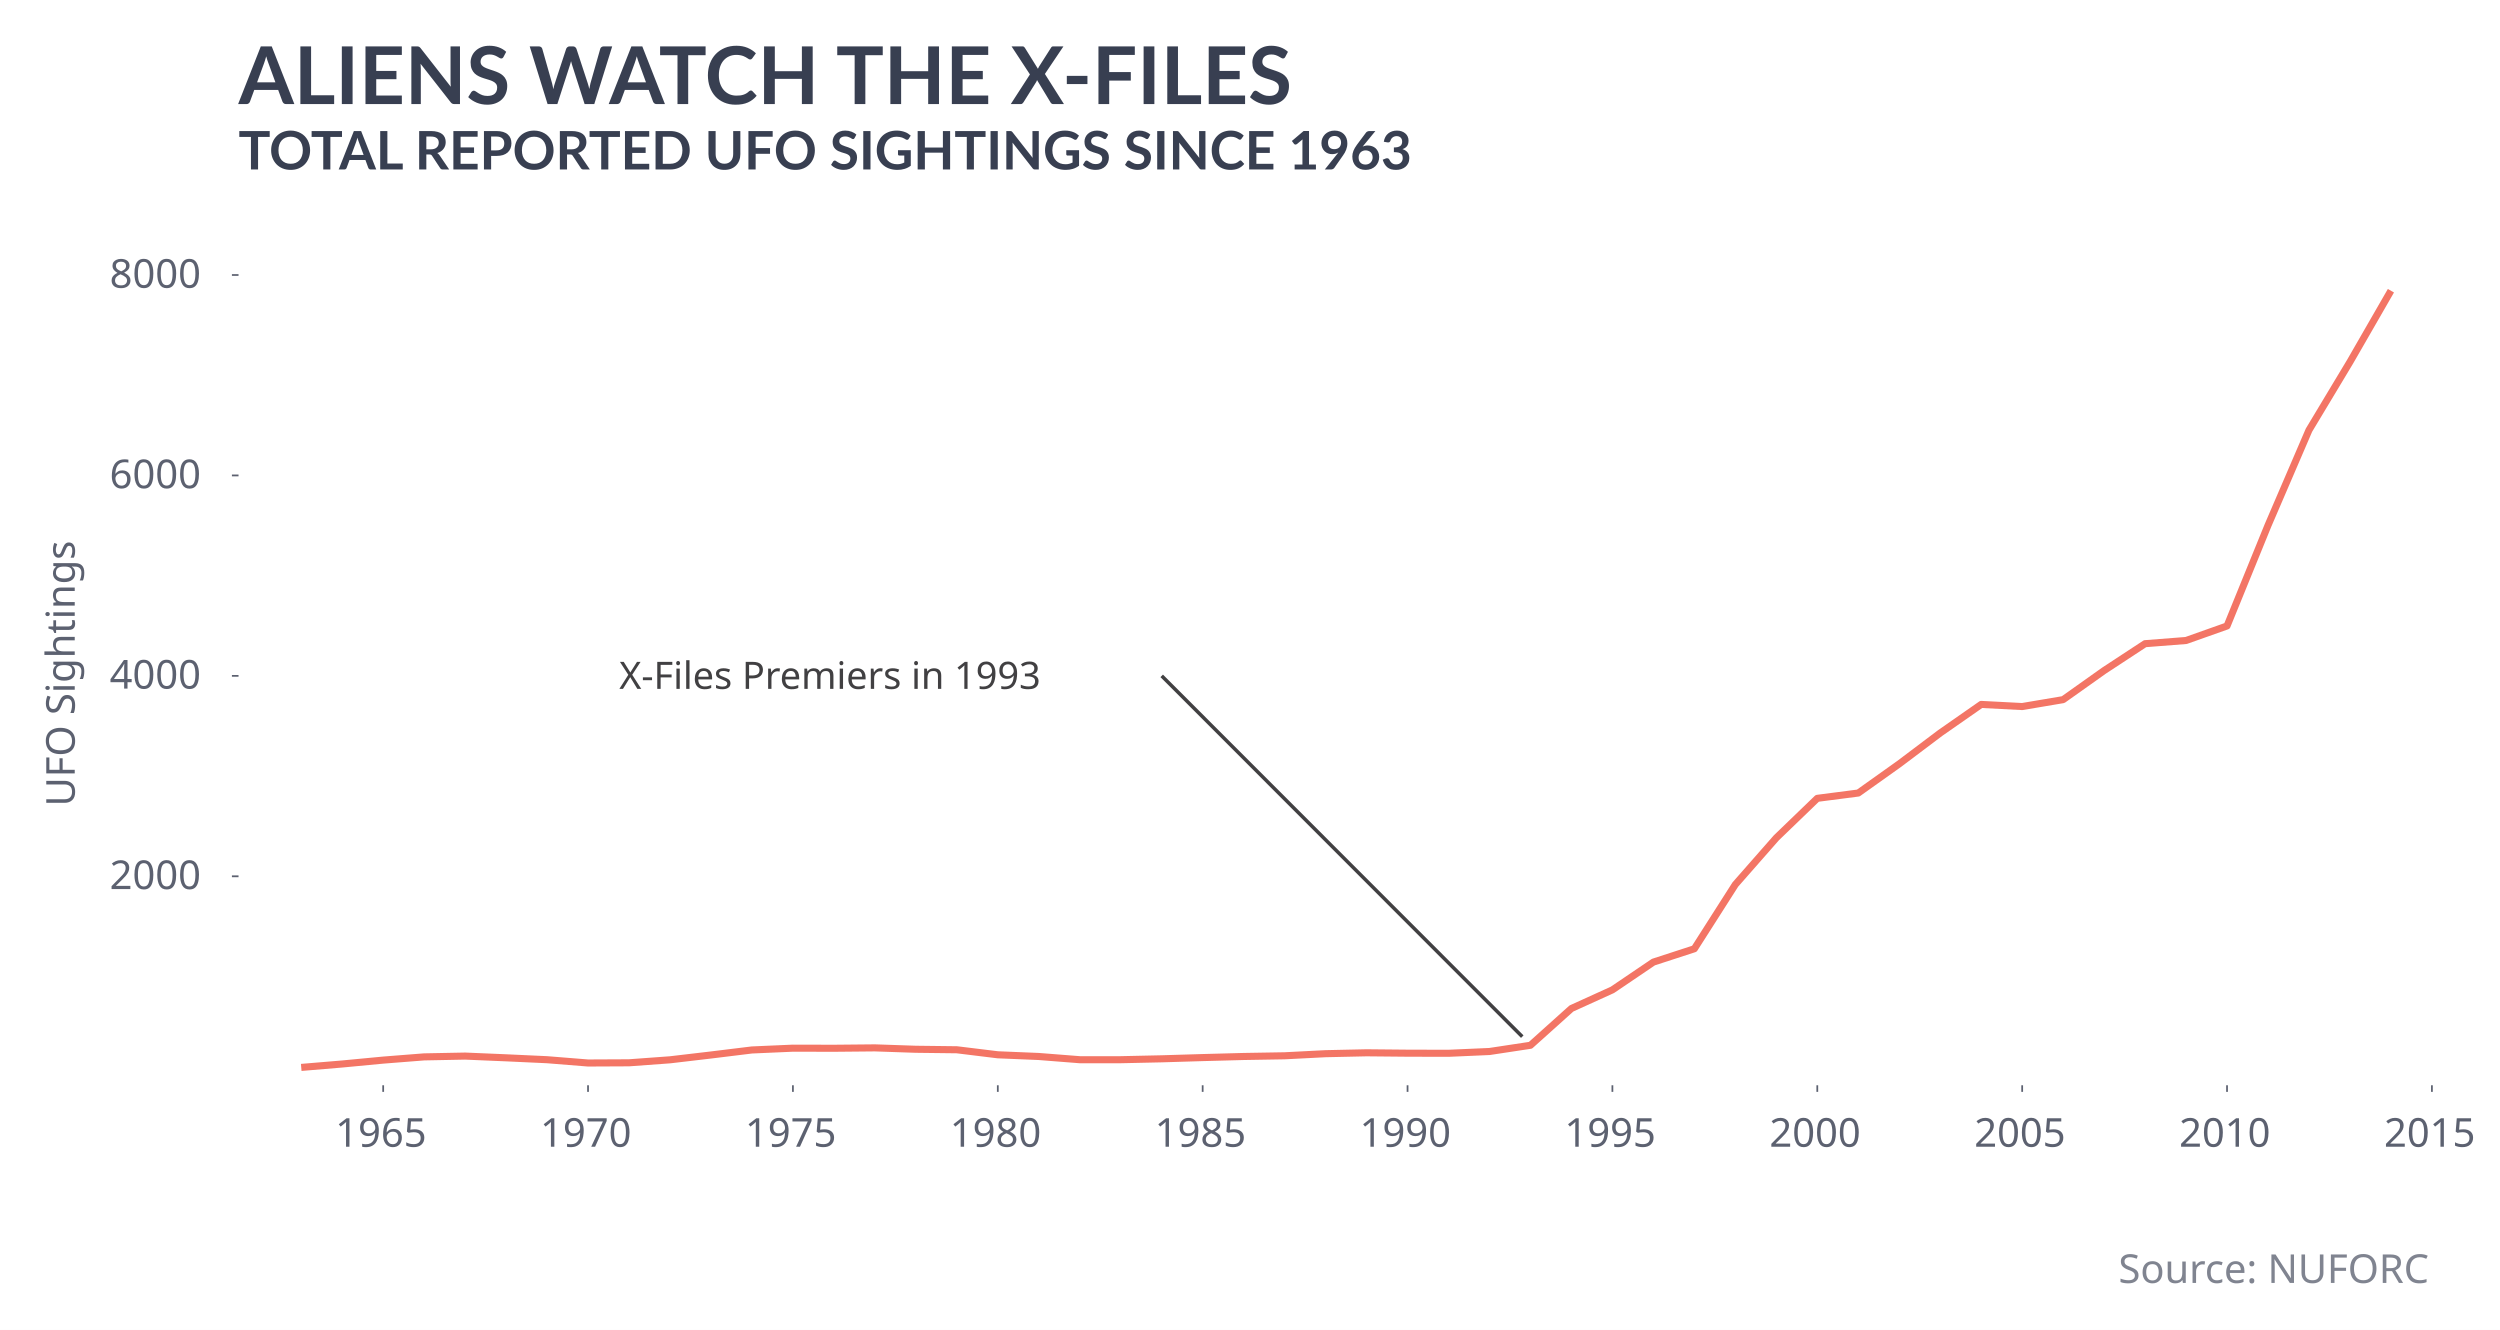
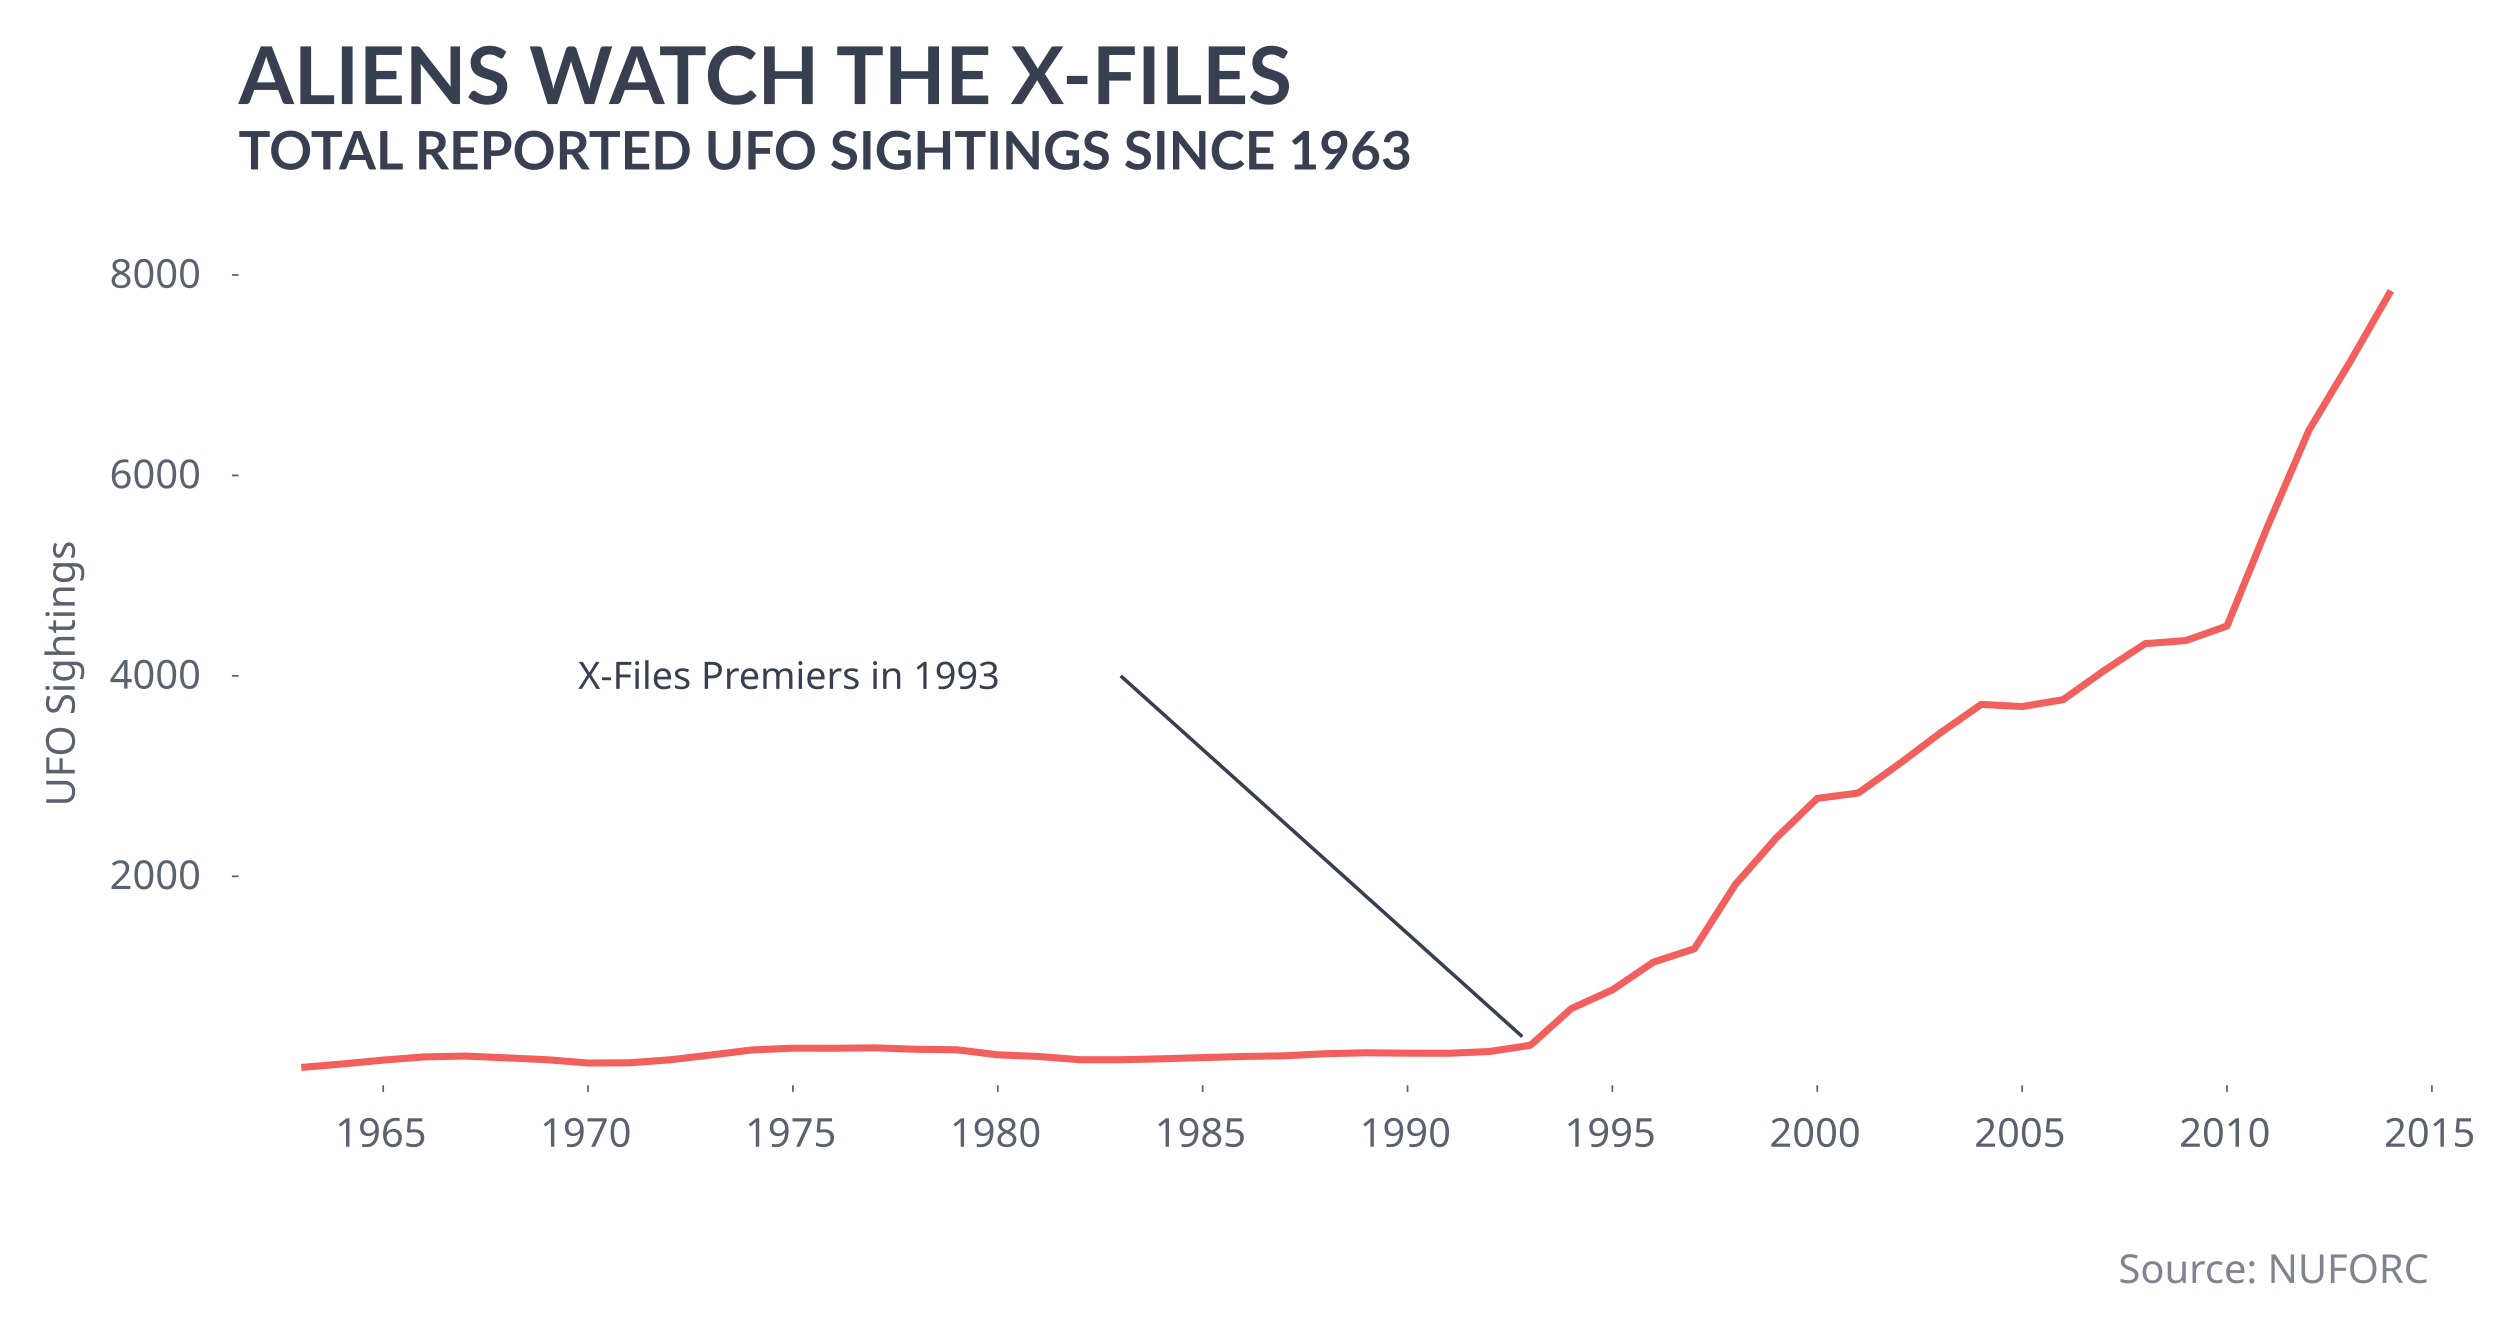
<svg xmlns="http://www.w3.org/2000/svg" viewBox="0 0 752.00 400.00">
  <defs>
    <style type="text/css">
    line, polyline, path, rect, circle {
      fill: none;
      stroke: #000000;
      stroke-linecap: round;
      stroke-linejoin: round;
      stroke-miterlimit: 10.00;
    }
  </style>
  </defs>
  <rect width="100%" height="100%" style="stroke: none; fill: #FFFFFF;" />
  <rect x="0.00" y="0.00" width="752.00" height="400.00" style="stroke-width: 0.00; stroke: #FFFFFF; fill: #FFFFFF;" />
  <defs>
    <clipPath id="cpNzEuNzQ3Nnw3MzguMDUyfDMyNi40NDV8NjUuMDg0Mw==">
      <rect x="71.75" y="65.08" width="666.30" height="261.36" />
    </clipPath>
  </defs>
  <rect x="71.75" y="65.08" width="666.30" height="261.36" style="stroke-width: 1.07; stroke: none;" clip-path="url(#cpNzEuNzQ3Nnw3MzguMDUyfDMyNi40NDV8NjUuMDg0Mw==)" />
-   <line x1="457.90" y1="311.82" x2="349.44" y2="203.30" style="stroke-width: 1.07; stroke: #414042; stroke-linecap: butt;" clip-path="url(#cpNzEuNzQ3Nnw3MzguMDUyfDMyNi40NDV8NjUuMDg0Mw==)" />
+   <line x1="457.90" y1="311.82" x2="337.11" y2="203.30" style="stroke-width: 1.07; stroke: #383F51; stroke-linecap: butt;" clip-path="url(#cpNzEuNzQ3Nnw3MzguMDUyfDMyNi40NDV8NjUuMDg0Mw==)" />
  <g clip-path="url(#cpNzEuNzQ3Nnw3MzguMDUyfDMyNi40NDV8NjUuMDg0Mw==)">
-     <text x="186.26" y="207.22" style="font-size: 11.38px; fill: #414042; font-family: Roboto Mono;" textLength="158.43px" lengthAdjust="spacingAndGlyphs">X-Files Premiers in 1993</text>
+     <text x="173.93" y="207.22" style="font-size: 11.38px; fill: #383F51; font-family: Roboto Mono;" textLength="158.43px" lengthAdjust="spacingAndGlyphs">X-Files Premiers in 1993</text>
  </g>
-   <polyline points="90.61,321.08 102.93,320.05 115.26,318.88 127.58,317.91 139.91,317.67 152.23,318.19 164.56,318.76 176.88,319.75 189.21,319.69 201.53,318.79 213.86,317.34 226.18,315.83 238.51,315.29 250.83,315.32 263.16,315.20 275.48,315.62 287.81,315.77 300.14,317.28 312.46,317.79 324.79,318.76 337.11,318.76 349.44,318.49 361.76,318.12 374.09,317.79 386.41,317.58 398.74,316.95 411.06,316.68 423.39,316.80 435.71,316.83 448.04,316.29 460.36,314.42 472.69,303.35 485.01,297.75 497.34,289.40 509.66,285.39 521.99,266.06 534.32,252.02 546.64,240.14 558.97,238.54 571.29,229.77 583.62,220.48 595.94,211.89 608.27,212.53 620.59,210.45 632.92,201.70 645.24,193.62 657.57,192.66 669.89,188.29 682.22,158.02 694.54,129.38 706.87,108.86 719.19,87.45 " style="stroke-width: 2.13; stroke: #F37565; stroke-linecap: butt;" clip-path="url(#cpNzEuNzQ3Nnw3MzguMDUyfDMyNi40NDV8NjUuMDg0Mw==)" />
+   <polyline points="90.61,321.08 102.93,320.05 115.26,318.88 127.58,317.91 139.91,317.67 152.23,318.19 164.56,318.76 176.88,319.75 189.21,319.69 201.53,318.79 213.86,317.34 226.18,315.83 238.51,315.29 250.83,315.32 263.16,315.20 275.48,315.62 287.81,315.77 300.14,317.28 312.46,317.79 324.79,318.76 337.11,318.76 349.44,318.49 361.76,318.12 374.09,317.79 386.41,317.58 398.74,316.95 411.06,316.68 423.39,316.80 435.71,316.83 448.04,316.29 460.36,314.42 472.69,303.35 485.01,297.75 497.34,289.40 509.66,285.39 521.99,266.06 534.32,252.02 546.64,240.14 558.97,238.54 571.29,229.77 583.62,220.48 595.94,211.89 608.27,212.53 620.59,210.45 632.92,201.70 645.24,193.62 657.57,192.66 669.89,188.29 682.22,158.02 694.54,129.38 706.87,108.86 719.19,87.45 " style="stroke-width: 2.13; stroke: #F25F5C; stroke-linecap: butt;" clip-path="url(#cpNzEuNzQ3Nnw3MzguMDUyfDMyNi40NDV8NjUuMDg0Mw==)" />
  <defs>
    <clipPath id="cpMHw3NTJ8NDAwfDA=">
      <rect x="0.00" y="0.00" width="752.00" height="400.00" />
    </clipPath>
  </defs>
  <g clip-path="url(#cpMHw3NTJ8NDAwfDA=)">
    <text x="32.98" y="267.43" style="font-size: 12.00px; fill: #5C6170; font-family: Roboto Mono Medium;" textLength="28.80px" lengthAdjust="spacingAndGlyphs">2000</text>
  </g>
  <g clip-path="url(#cpMHw3NTJ8NDAwfDA=)">
    <text x="32.98" y="207.14" style="font-size: 12.00px; fill: #5C6170; font-family: Roboto Mono Medium;" textLength="28.80px" lengthAdjust="spacingAndGlyphs">4000</text>
  </g>
  <g clip-path="url(#cpMHw3NTJ8NDAwfDA=)">
    <text x="32.98" y="146.85" style="font-size: 12.00px; fill: #5C6170; font-family: Roboto Mono Medium;" textLength="28.80px" lengthAdjust="spacingAndGlyphs">6000</text>
  </g>
  <g clip-path="url(#cpMHw3NTJ8NDAwfDA=)">
    <text x="32.98" y="86.56" style="font-size: 12.00px; fill: #5C6170; font-family: Roboto Mono Medium;" textLength="28.80px" lengthAdjust="spacingAndGlyphs">8000</text>
  </g>
  <polyline points="69.76,263.59 71.75,263.59 " style="stroke-width: 0.53; stroke: #5C6170; stroke-linecap: butt;" clip-path="url(#cpMHw3NTJ8NDAwfDA=)" />
  <polyline points="69.76,203.30 71.75,203.30 " style="stroke-width: 0.53; stroke: #5C6170; stroke-linecap: butt;" clip-path="url(#cpMHw3NTJ8NDAwfDA=)" />
  <polyline points="69.76,143.01 71.75,143.01 " style="stroke-width: 0.53; stroke: #5C6170; stroke-linecap: butt;" clip-path="url(#cpMHw3NTJ8NDAwfDA=)" />
  <polyline points="69.76,82.72 71.75,82.72 " style="stroke-width: 0.53; stroke: #5C6170; stroke-linecap: butt;" clip-path="url(#cpMHw3NTJ8NDAwfDA=)" />
  <polyline points="115.26,328.44 115.26,326.44 " style="stroke-width: 0.53; stroke: #5C6170; stroke-linecap: butt;" clip-path="url(#cpMHw3NTJ8NDAwfDA=)" />
  <polyline points="176.88,328.44 176.88,326.44 " style="stroke-width: 0.53; stroke: #5C6170; stroke-linecap: butt;" clip-path="url(#cpMHw3NTJ8NDAwfDA=)" />
  <polyline points="238.51,328.44 238.51,326.44 " style="stroke-width: 0.53; stroke: #5C6170; stroke-linecap: butt;" clip-path="url(#cpMHw3NTJ8NDAwfDA=)" />
  <polyline points="300.14,328.44 300.14,326.44 " style="stroke-width: 0.53; stroke: #5C6170; stroke-linecap: butt;" clip-path="url(#cpMHw3NTJ8NDAwfDA=)" />
  <polyline points="361.76,328.44 361.76,326.44 " style="stroke-width: 0.53; stroke: #5C6170; stroke-linecap: butt;" clip-path="url(#cpMHw3NTJ8NDAwfDA=)" />
  <polyline points="423.39,328.44 423.39,326.44 " style="stroke-width: 0.53; stroke: #5C6170; stroke-linecap: butt;" clip-path="url(#cpMHw3NTJ8NDAwfDA=)" />
  <polyline points="485.01,328.44 485.01,326.44 " style="stroke-width: 0.53; stroke: #5C6170; stroke-linecap: butt;" clip-path="url(#cpMHw3NTJ8NDAwfDA=)" />
  <polyline points="546.64,328.44 546.64,326.44 " style="stroke-width: 0.53; stroke: #5C6170; stroke-linecap: butt;" clip-path="url(#cpMHw3NTJ8NDAwfDA=)" />
  <polyline points="608.27,328.44 608.27,326.44 " style="stroke-width: 0.53; stroke: #5C6170; stroke-linecap: butt;" clip-path="url(#cpMHw3NTJ8NDAwfDA=)" />
  <polyline points="669.89,328.44 669.89,326.44 " style="stroke-width: 0.53; stroke: #5C6170; stroke-linecap: butt;" clip-path="url(#cpMHw3NTJ8NDAwfDA=)" />
  <polyline points="731.52,328.44 731.52,326.44 " style="stroke-width: 0.53; stroke: #5C6170; stroke-linecap: butt;" clip-path="url(#cpMHw3NTJ8NDAwfDA=)" />
  <g clip-path="url(#cpMHw3NTJ8NDAwfDA=)">
    <text x="100.85" y="344.94" style="font-size: 12.00px; fill: #5C6170; font-family: Roboto Mono Medium;" textLength="28.80px" lengthAdjust="spacingAndGlyphs">1965</text>
  </g>
  <g clip-path="url(#cpMHw3NTJ8NDAwfDA=)">
    <text x="162.48" y="344.94" style="font-size: 12.00px; fill: #5C6170; font-family: Roboto Mono Medium;" textLength="28.80px" lengthAdjust="spacingAndGlyphs">1970</text>
  </g>
  <g clip-path="url(#cpMHw3NTJ8NDAwfDA=)">
    <text x="224.11" y="344.94" style="font-size: 12.00px; fill: #5C6170; font-family: Roboto Mono Medium;" textLength="28.80px" lengthAdjust="spacingAndGlyphs">1975</text>
  </g>
  <g clip-path="url(#cpMHw3NTJ8NDAwfDA=)">
    <text x="285.73" y="344.94" style="font-size: 12.00px; fill: #5C6170; font-family: Roboto Mono Medium;" textLength="28.80px" lengthAdjust="spacingAndGlyphs">1980</text>
  </g>
  <g clip-path="url(#cpMHw3NTJ8NDAwfDA=)">
    <text x="347.36" y="344.94" style="font-size: 12.00px; fill: #5C6170; font-family: Roboto Mono Medium;" textLength="28.80px" lengthAdjust="spacingAndGlyphs">1985</text>
  </g>
  <g clip-path="url(#cpMHw3NTJ8NDAwfDA=)">
    <text x="408.99" y="344.94" style="font-size: 12.00px; fill: #5C6170; font-family: Roboto Mono Medium;" textLength="28.80px" lengthAdjust="spacingAndGlyphs">1990</text>
  </g>
  <g clip-path="url(#cpMHw3NTJ8NDAwfDA=)">
    <text x="470.61" y="344.94" style="font-size: 12.00px; fill: #5C6170; font-family: Roboto Mono Medium;" textLength="28.80px" lengthAdjust="spacingAndGlyphs">1995</text>
  </g>
  <g clip-path="url(#cpMHw3NTJ8NDAwfDA=)">
    <text x="532.24" y="344.94" style="font-size: 12.00px; fill: #5C6170; font-family: Roboto Mono Medium;" textLength="28.80px" lengthAdjust="spacingAndGlyphs">2000</text>
  </g>
  <g clip-path="url(#cpMHw3NTJ8NDAwfDA=)">
    <text x="593.86" y="344.94" style="font-size: 12.00px; fill: #5C6170; font-family: Roboto Mono Medium;" textLength="28.80px" lengthAdjust="spacingAndGlyphs">2005</text>
  </g>
  <g clip-path="url(#cpMHw3NTJ8NDAwfDA=)">
    <text x="655.49" y="344.94" style="font-size: 12.00px; fill: #5C6170; font-family: Roboto Mono Medium;" textLength="28.80px" lengthAdjust="spacingAndGlyphs">2010</text>
  </g>
  <g clip-path="url(#cpMHw3NTJ8NDAwfDA=)">
    <text x="717.12" y="344.94" style="font-size: 12.00px; fill: #5C6170; font-family: Roboto Mono Medium;" textLength="28.80px" lengthAdjust="spacingAndGlyphs">2015</text>
  </g>
  <g clip-path="url(#cpMHw3NTJ8NDAwfDA=)">
    <text transform="translate(22.48,242.57) rotate(-90)" style="font-size: 12.00px; fill: #5C6170; font-family: Roboto Mono Medium;" textLength="93.62px" lengthAdjust="spacingAndGlyphs">UFO Sightings</text>
  </g>
  <g clip-path="url(#cpMHw3NTJ8NDAwfDA=)">
    <text x="71.75" y="50.98" style="font-size: 16.00px; font-weight: bold; fill: #383F51; font-family: Lato;" textLength="350.65px" lengthAdjust="spacingAndGlyphs">TOTAL REPORTED UFO SIGHTINGS SINCE 1963</text>
  </g>
  <g clip-path="url(#cpMHw3NTJ8NDAwfDA=)">
    <text x="71.75" y="31.31" style="font-size: 24.00px; font-weight: bold; fill: #383F51; font-family: Lato;" textLength="317.43px" lengthAdjust="spacingAndGlyphs">ALIENS WATCH THE X-FILES</text>
  </g>
  <g clip-path="url(#cpMHw3NTJ8NDAwfDA=)">
    <text x="637.24" y="385.91" style="font-size: 12.00px; fill: #808490; font-family: Roboto Mono Medium;" textLength="100.82px" lengthAdjust="spacingAndGlyphs">Source: NUFORC</text>
  </g>
</svg>
